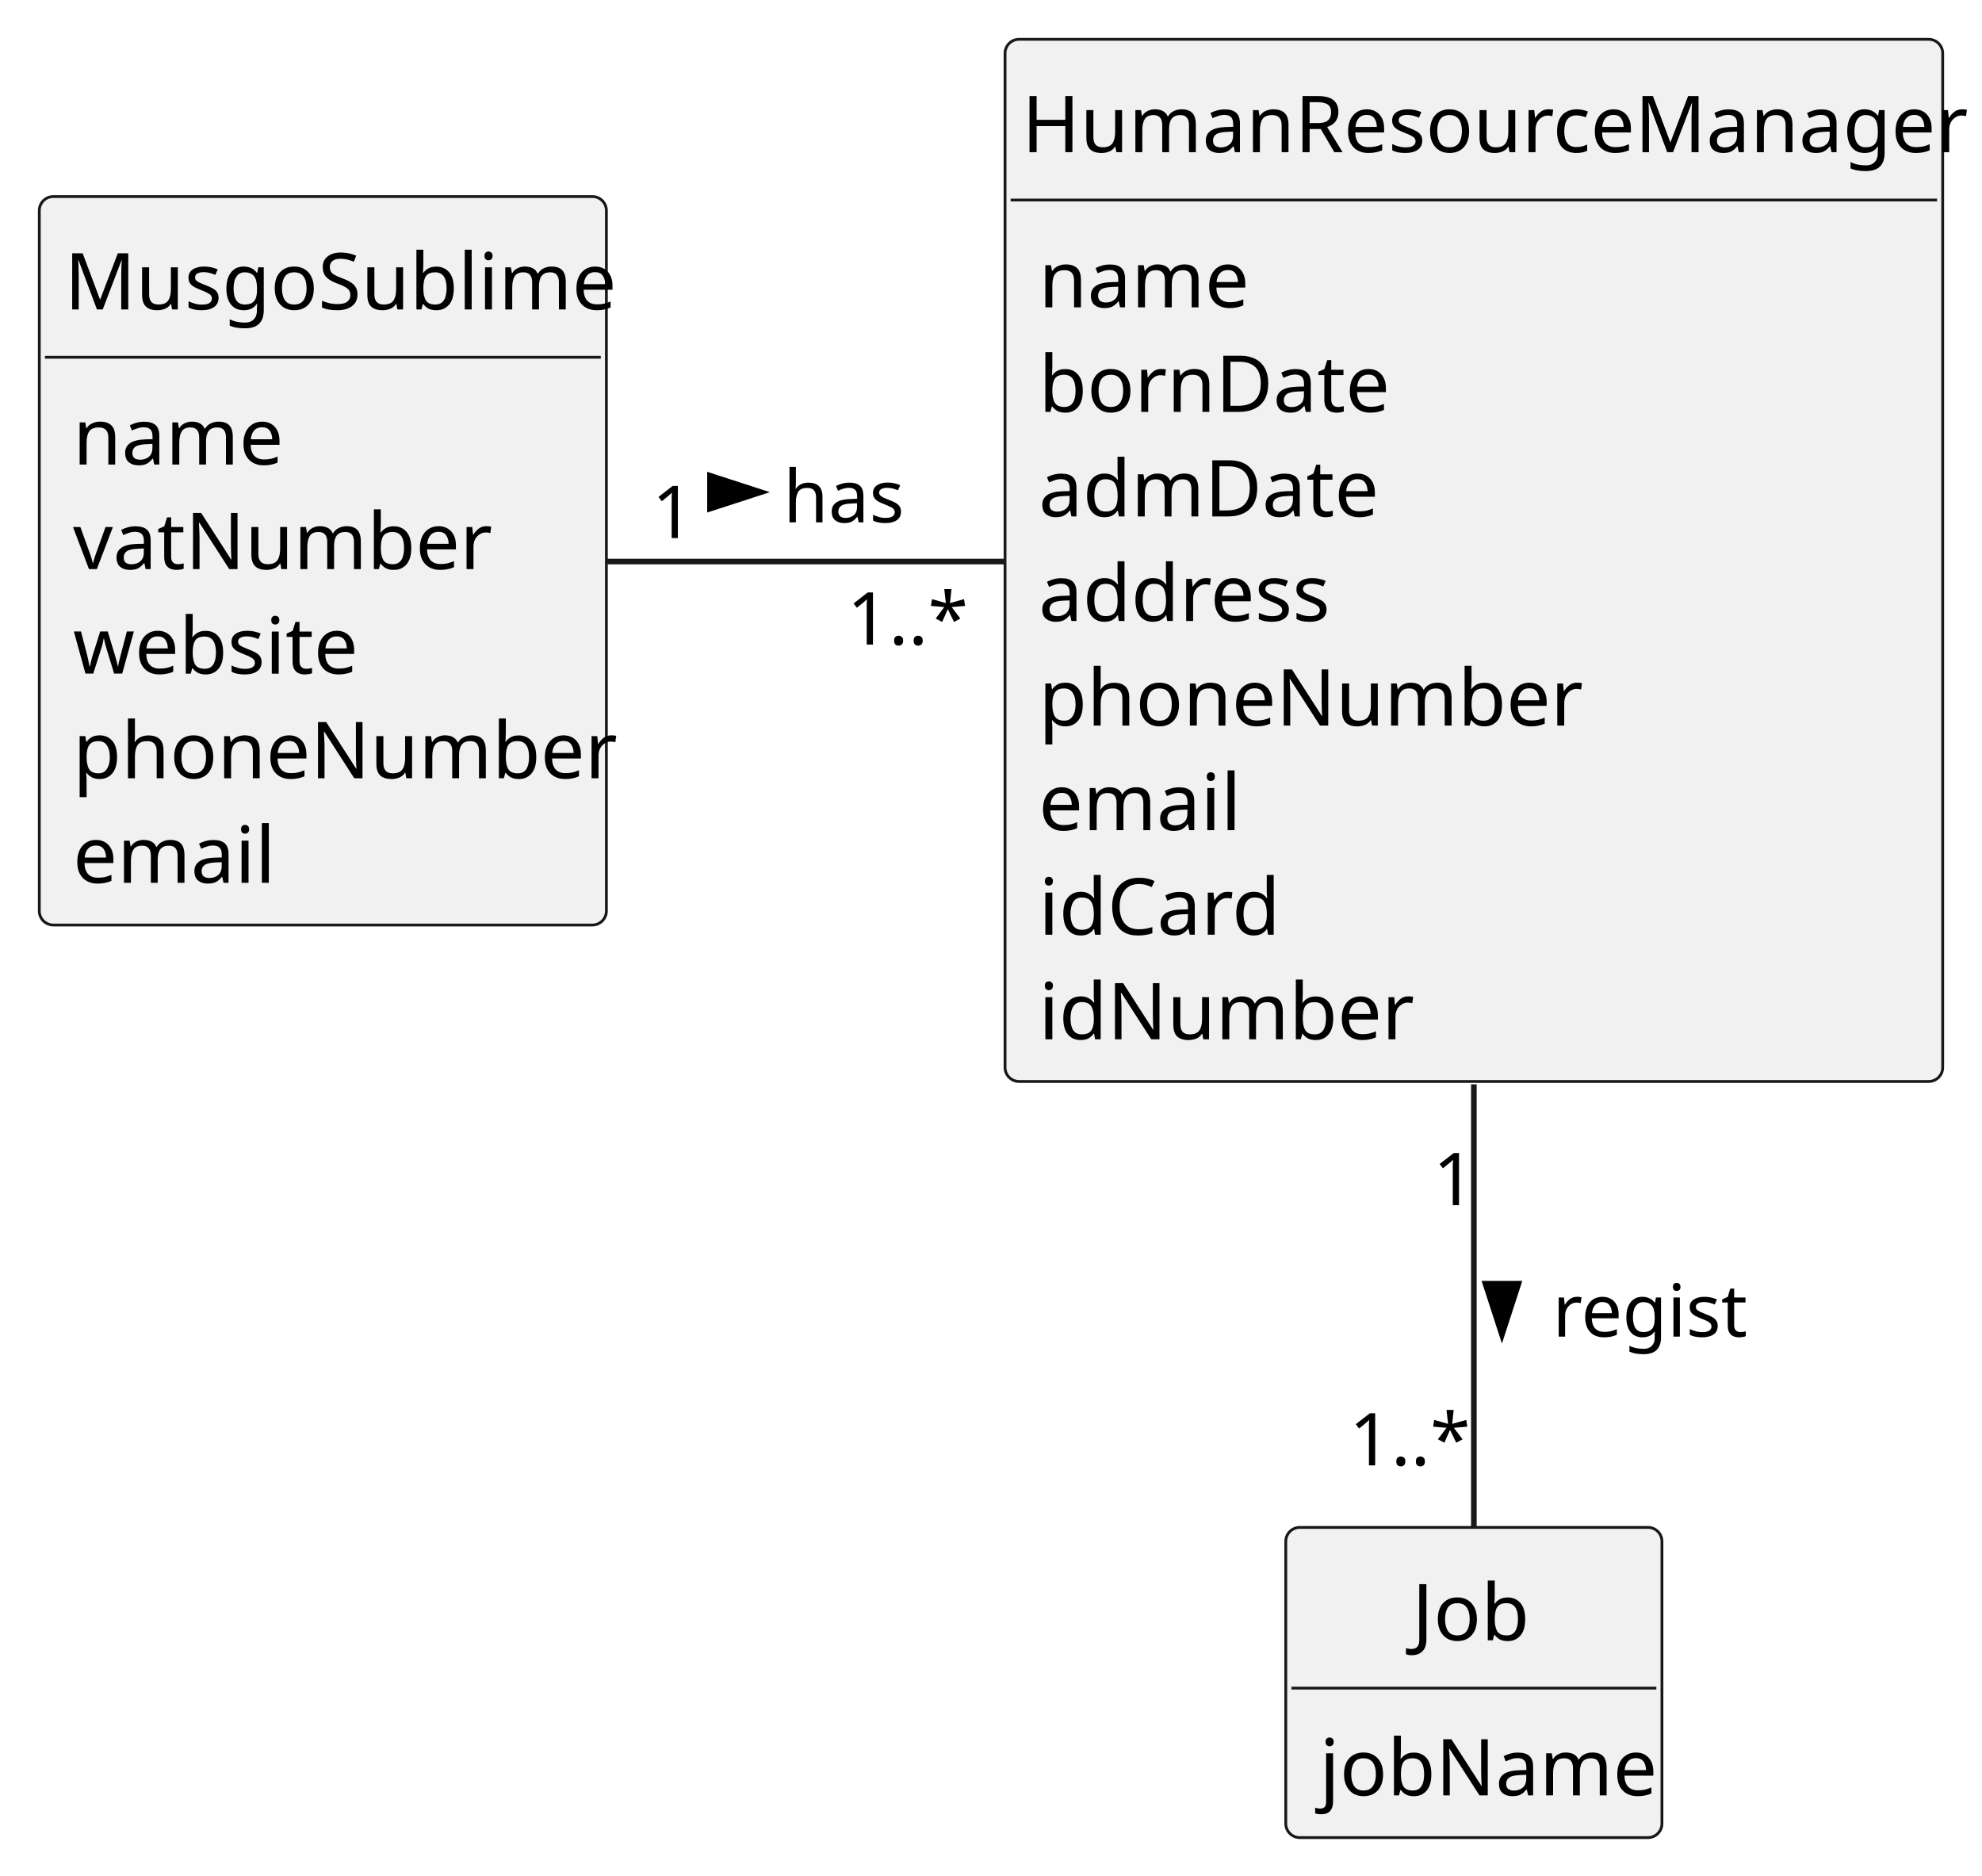
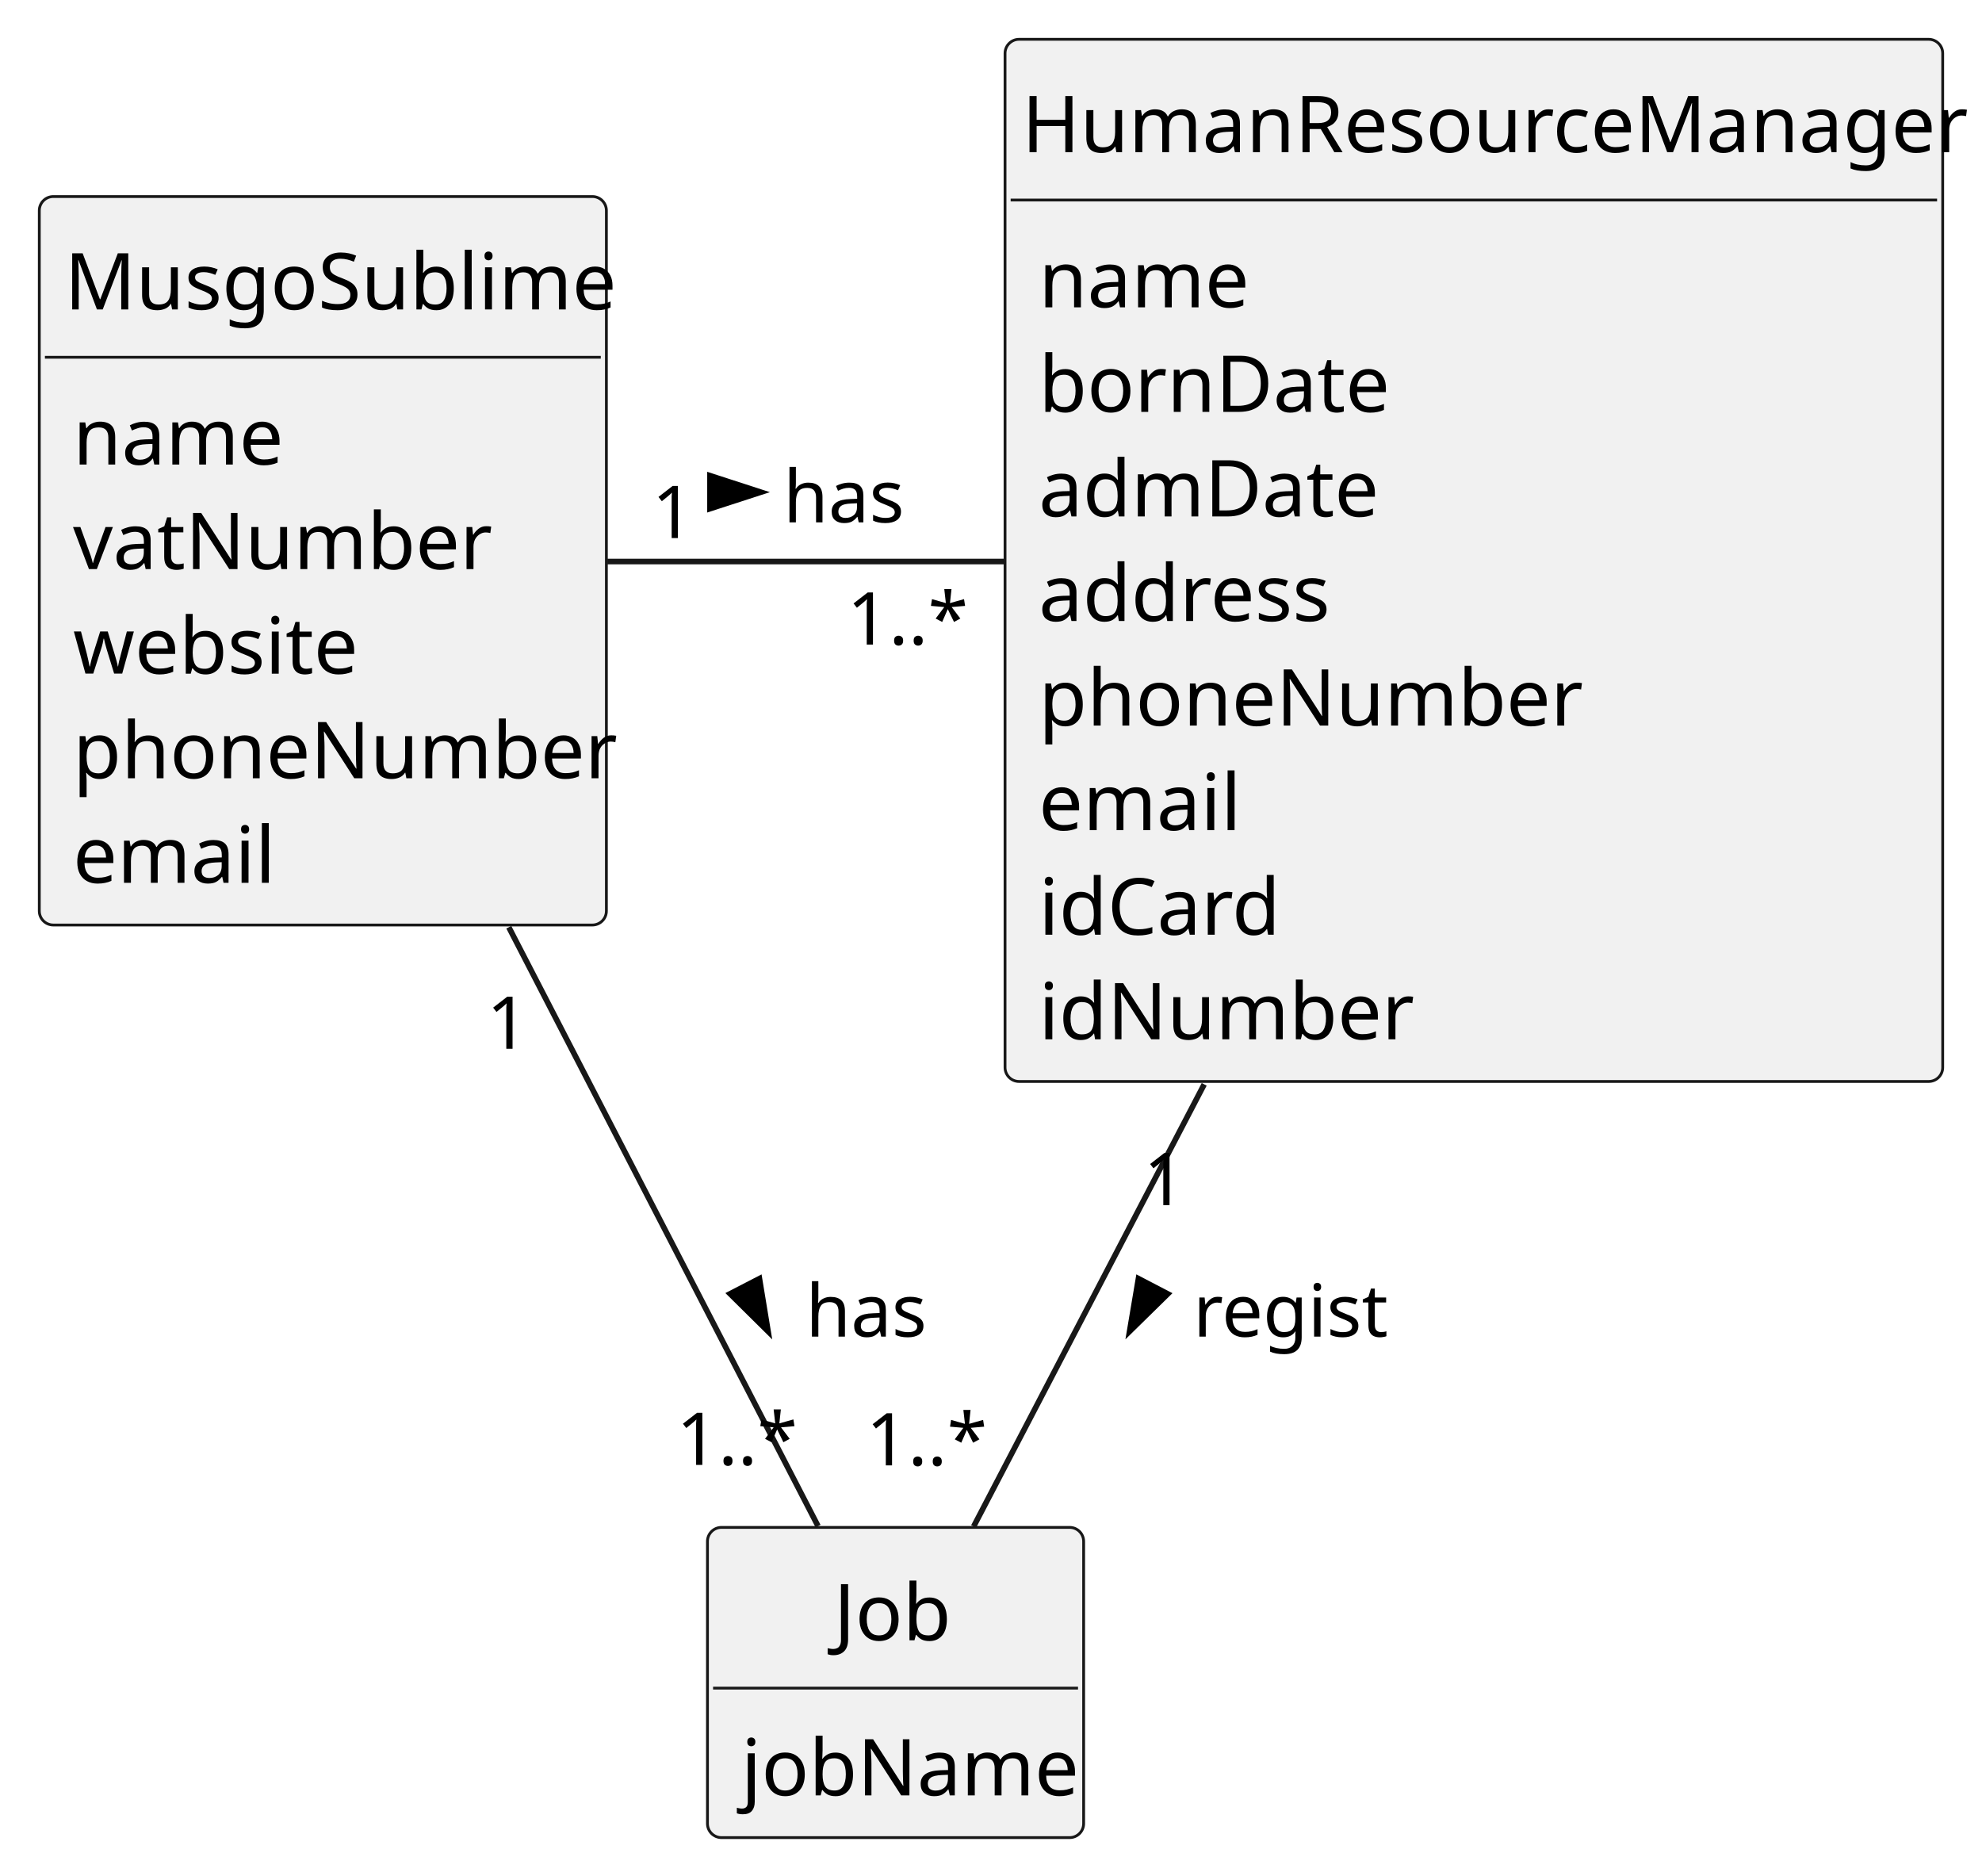
<svg xmlns="http://www.w3.org/2000/svg" contentStyleType="text/css" height="334px" preserveAspectRatio="none" style="width:353px;height:334px;background:#FFFFFF;" version="1.1" viewBox="0 0 353 334" width="353px" zoomAndPan="magnify">
  <defs />
  <g>
    <g id="elem_MusgoSublime">
      <rect codeLine="10" fill="#F1F1F1" height="129.727" id="MusgoSublime" rx="2.5" ry="2.5" style="stroke:#181818;stroke-width:0.5;" width="101" x="7" y="35" />
      <text fill="#000000" font-family="sans-serif" font-size="14" lengthAdjust="spacing" textLength="92" x="11.5" y="55.107">MusgoSublime</text>
      <line style="stroke:#181818;stroke-width:0.5;" x1="8" x2="107" y1="63.621" y2="63.621" />
      <text fill="#000000" font-family="sans-serif" font-size="14" lengthAdjust="spacing" textLength="35" x="13" y="82.728">name</text>
      <text fill="#000000" font-family="sans-serif" font-size="14" lengthAdjust="spacing" textLength="68" x="13" y="101.35">vatNumber</text>
      <text fill="#000000" font-family="sans-serif" font-size="14" lengthAdjust="spacing" textLength="47" x="13" y="119.971">website</text>
      <text fill="#000000" font-family="sans-serif" font-size="14" lengthAdjust="spacing" textLength="89" x="13" y="138.592">phoneNumber</text>
      <text fill="#000000" font-family="sans-serif" font-size="14" lengthAdjust="spacing" textLength="33" x="13" y="157.213">email</text>
    </g>
    <g id="elem_HumanResourceManager">
      <rect codeLine="18" fill="#F1F1F1" height="185.59" id="HumanResourceManager" rx="2.5" ry="2.5" style="stroke:#181818;stroke-width:0.5;" width="167" x="179" y="7" />
      <text fill="#000000" font-family="sans-serif" font-size="14" lengthAdjust="spacing" textLength="161" x="182" y="27.107">HumanResourceManager</text>
      <line style="stroke:#181818;stroke-width:0.5;" x1="180" x2="345" y1="35.621" y2="35.621" />
      <text fill="#000000" font-family="sans-serif" font-size="14" lengthAdjust="spacing" textLength="35" x="185" y="54.728">name</text>
      <text fill="#000000" font-family="sans-serif" font-size="14" lengthAdjust="spacing" textLength="59" x="185" y="73.35">bornDate</text>
      <text fill="#000000" font-family="sans-serif" font-size="14" lengthAdjust="spacing" textLength="57" x="185" y="91.971">admDate</text>
      <text fill="#000000" font-family="sans-serif" font-size="14" lengthAdjust="spacing" textLength="51" x="185" y="110.592">address</text>
      <text fill="#000000" font-family="sans-serif" font-size="14" lengthAdjust="spacing" textLength="89" x="185" y="129.213">phoneNumber</text>
      <text fill="#000000" font-family="sans-serif" font-size="14" lengthAdjust="spacing" textLength="33" x="185" y="147.834">email</text>
      <text fill="#000000" font-family="sans-serif" font-size="14" lengthAdjust="spacing" textLength="42" x="185" y="166.455">idCard</text>
      <text fill="#000000" font-family="sans-serif" font-size="14" lengthAdjust="spacing" textLength="60" x="185" y="185.076">idNumber</text>
    </g>
    <g id="elem_Job">
-       <rect codeLine="29" fill="#F1F1F1" height="55.242" id="Job" rx="2.5" ry="2.5" style="stroke:#181818;stroke-width:0.5;" width="67" x="229" y="272" />
-       <text fill="#000000" font-family="sans-serif" font-size="14" lengthAdjust="spacing" textLength="22" x="251.5" y="292.107">Job</text>
-       <line style="stroke:#181818;stroke-width:0.5;" x1="230" x2="295" y1="300.621" y2="300.621" />
-       <text fill="#000000" font-family="sans-serif" font-size="14" lengthAdjust="spacing" textLength="55" x="235" y="319.728">jobName</text>
+       <rect codeLine="29" fill="#F1F1F1" height="55.242" id="Job" rx="2.5" ry="2.5" style="stroke:#181818;stroke-width:0.5;" width="67" x="126" y="272" />
+       <text fill="#000000" font-family="sans-serif" font-size="14" lengthAdjust="spacing" textLength="22" x="148.5" y="292.107">Job</text>
+       <line style="stroke:#181818;stroke-width:0.5;" x1="127" x2="192" y1="300.621" y2="300.621" />
+       <text fill="#000000" font-family="sans-serif" font-size="14" lengthAdjust="spacing" textLength="55" x="132" y="319.728">jobName</text>
    </g>
    <g id="link_MusgoSublime_HumanResourceManager">
      <path codeLine="33" d="M108.17,100 C129.52,100 154.93,100 178.91,100 " fill="none" id="MusgoSublime-HumanResourceManager" style="stroke:#181818;stroke-width:1.0;" />
      <polygon fill="#000000" points="135.5,87.645,126.455,84.707,126.455,90.584,135.5,87.645" style="stroke:#000000;stroke-width:1.0;" />
      <text fill="#000000" font-family="sans-serif" font-size="13" lengthAdjust="spacing" textLength="21" x="139.5" y="93.028">has</text>
      <text fill="#000000" font-family="sans-serif" font-size="13" lengthAdjust="spacing" textLength="7" x="116.126" y="95.821">1</text>
      <text fill="#000000" font-family="sans-serif" font-size="13" lengthAdjust="spacing" textLength="20" x="150.867" y="114.789">1..*</text>
    </g>
    <g id="link_HumanResourceManager_Job">
-       <path codeLine="34" d="M262.5,193.1 C262.5,221.86 262.5,251.38 262.5,271.83 " fill="none" id="HumanResourceManager-Job" style="stroke:#181818;stroke-width:1.0;" />
-       <polygon fill="#000000" points="267.5,237.645,270.439,228.6,264.561,228.6,267.5,237.645" style="stroke:#000000;stroke-width:1.0;" />
-       <text fill="#000000" font-family="sans-serif" font-size="13" lengthAdjust="spacing" textLength="32" x="276.5" y="238.028">regist</text>
-       <text fill="#000000" font-family="sans-serif" font-size="13" lengthAdjust="spacing" textLength="7" x="255.243" y="214.615">1</text>
-       <text fill="#000000" font-family="sans-serif" font-size="13" lengthAdjust="spacing" textLength="20" x="240.312" y="260.952">1..*</text>
+       <path codeLine="34" d="M214.47,193.1 C199.47,221.86 184.07,251.38 173.41,271.83 " fill="none" id="HumanResourceManager-Job" style="stroke:#181818;stroke-width:1.0;" />
+       <polygon fill="#000000" points="201.188,237.079,207.976,230.418,202.765,227.7,201.188,237.079" style="stroke:#000000;stroke-width:1.0;" />
+       <text fill="#000000" font-family="sans-serif" font-size="13" lengthAdjust="spacing" textLength="32" x="212.5" y="238.028">regist</text>
+       <text fill="#000000" font-family="sans-serif" font-size="13" lengthAdjust="spacing" textLength="7" x="203.686" y="214.615">1</text>
+       <text fill="#000000" font-family="sans-serif" font-size="13" lengthAdjust="spacing" textLength="20" x="154.265" y="260.952">1..*</text>
+     </g>
+     <g id="link_MusgoSublime_Job">
+       <path codeLine="35" d="M90.62,165.12 C109.29,201.28 131.62,244.52 145.69,271.76 " fill="none" id="MusgoSublime-Job" style="stroke:#181818;stroke-width:1.0;" />
+       <polygon fill="#000000" points="136.794,237.088,135.255,227.703,130.033,230.4,136.794,237.088" style="stroke:#000000;stroke-width:1.0;" />
+       <text fill="#000000" font-family="sans-serif" font-size="13" lengthAdjust="spacing" textLength="21" x="143.5" y="238.028">has</text>
+       <text fill="#000000" font-family="sans-serif" font-size="13" lengthAdjust="spacing" textLength="7" x="86.675" y="186.769">1</text>
+       <text fill="#000000" font-family="sans-serif" font-size="13" lengthAdjust="spacing" textLength="20" x="120.482" y="260.866">1..*</text>
    </g>
  </g>
</svg>
